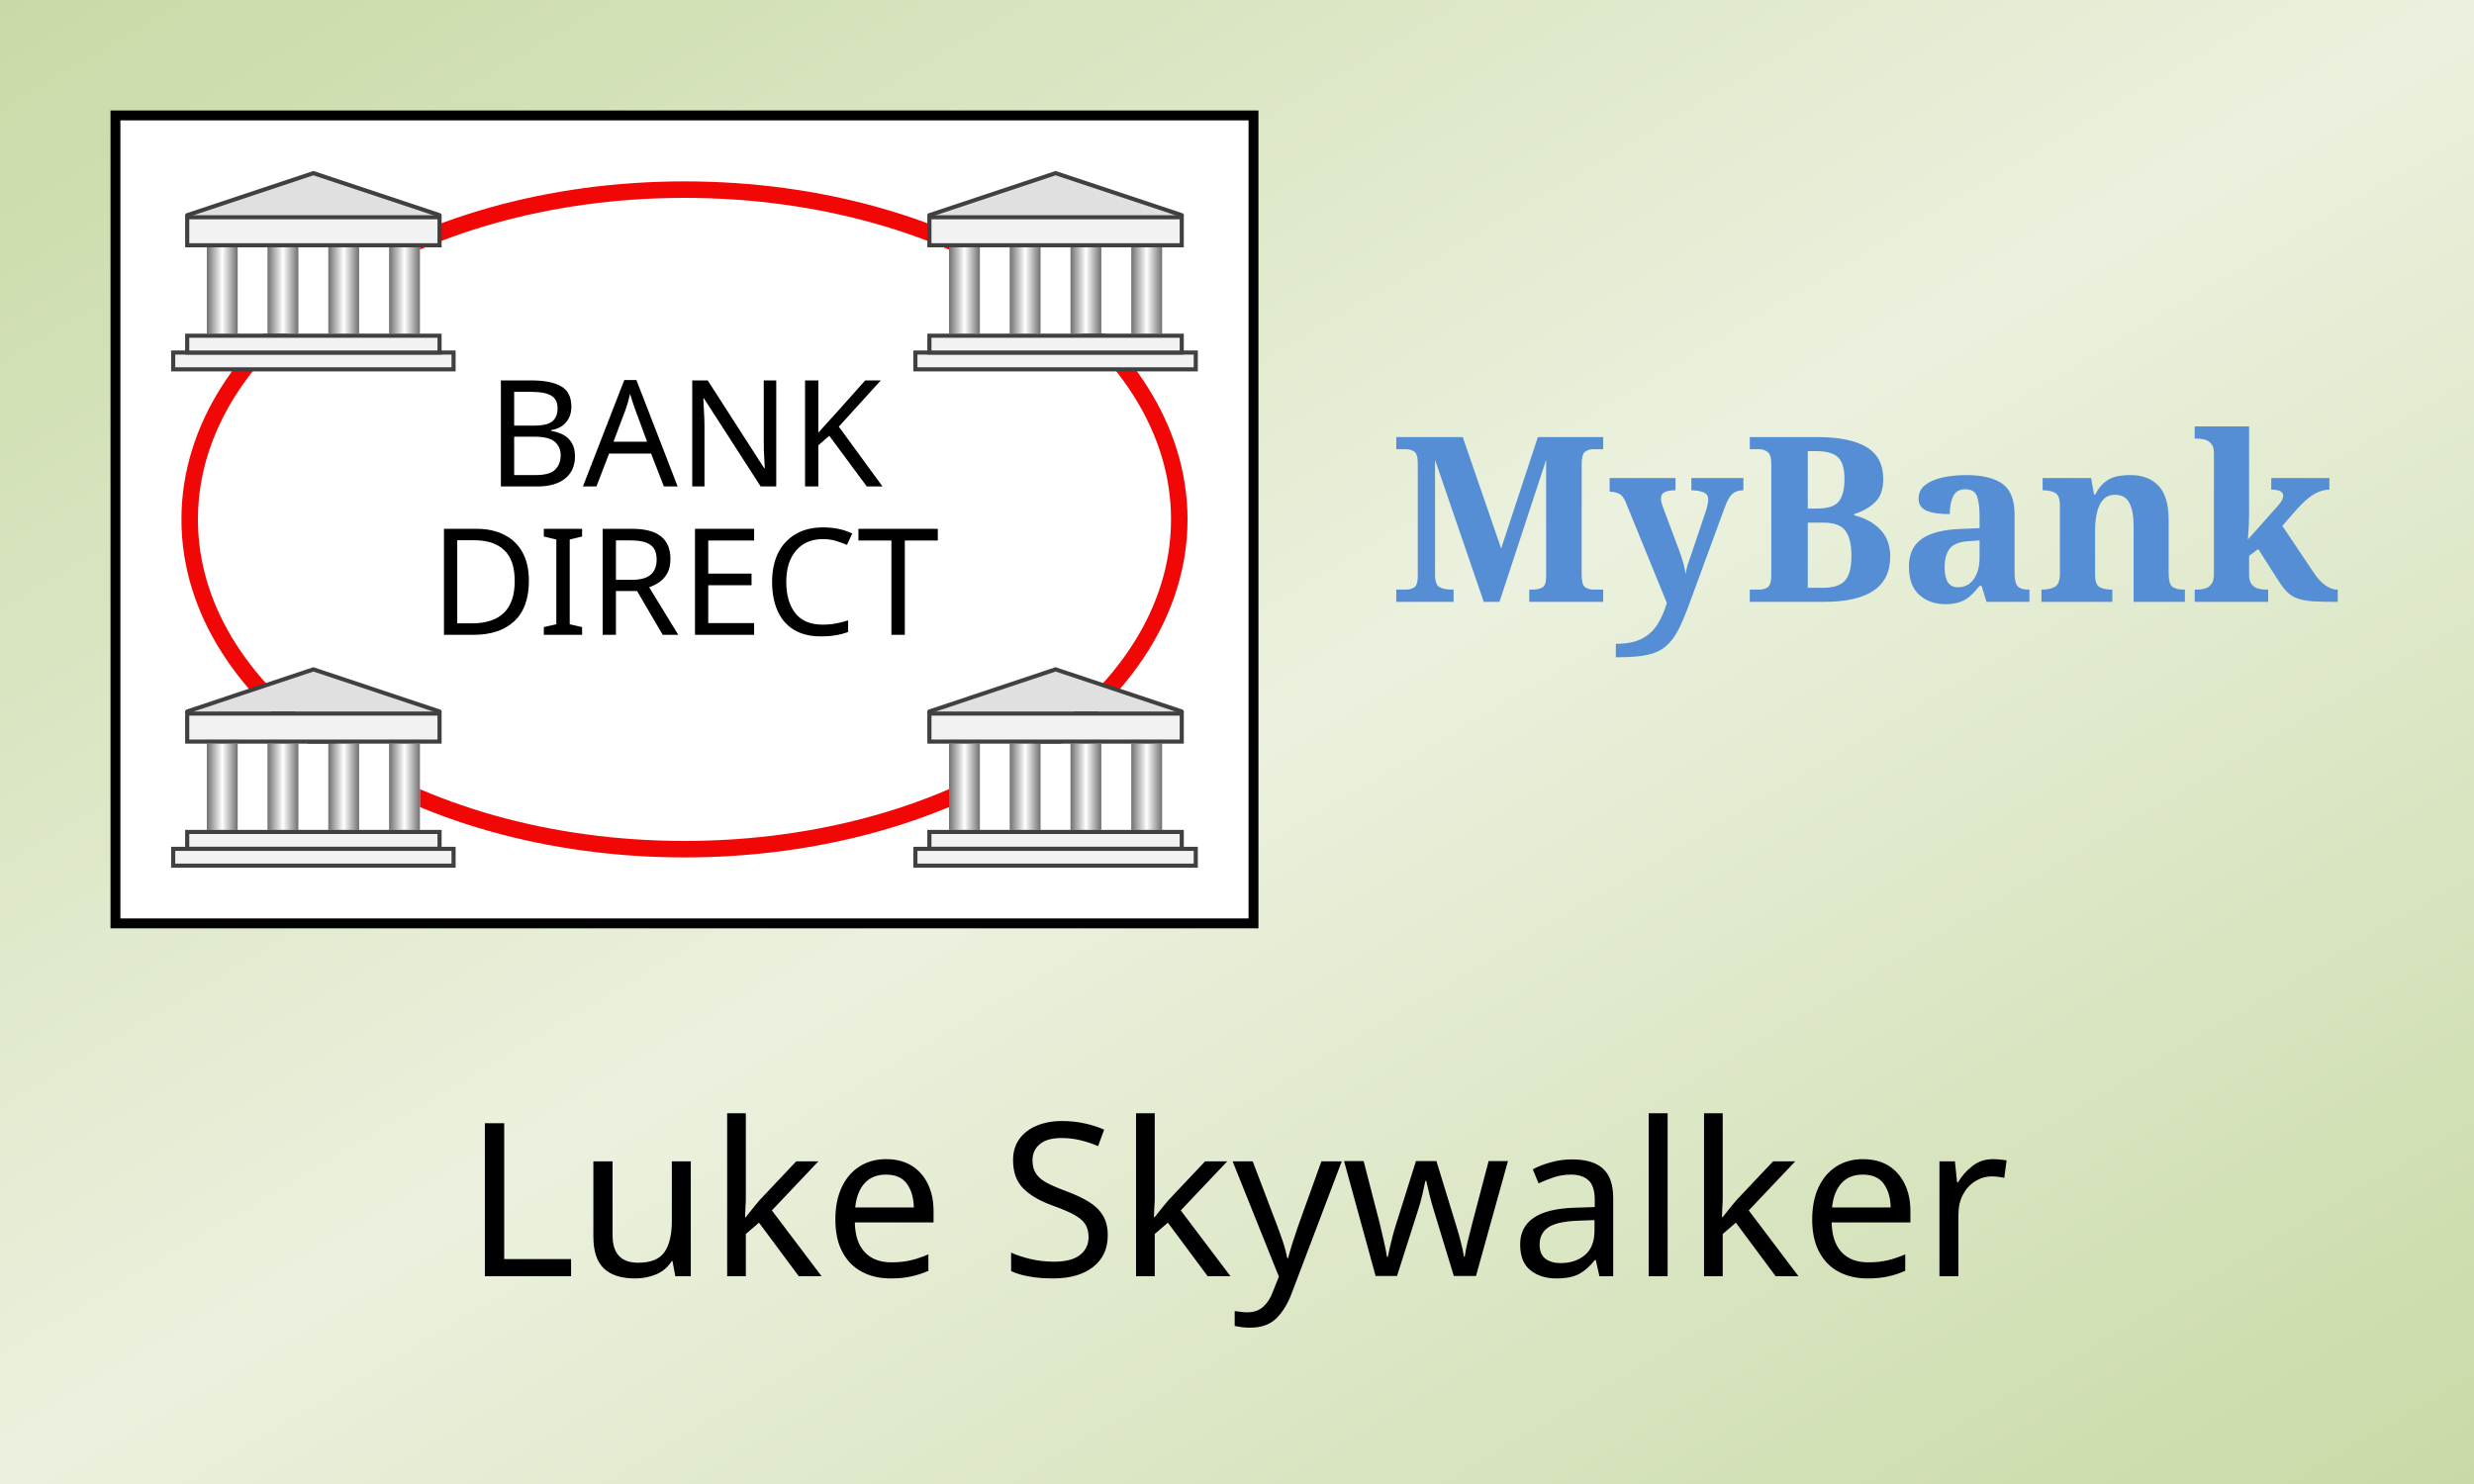
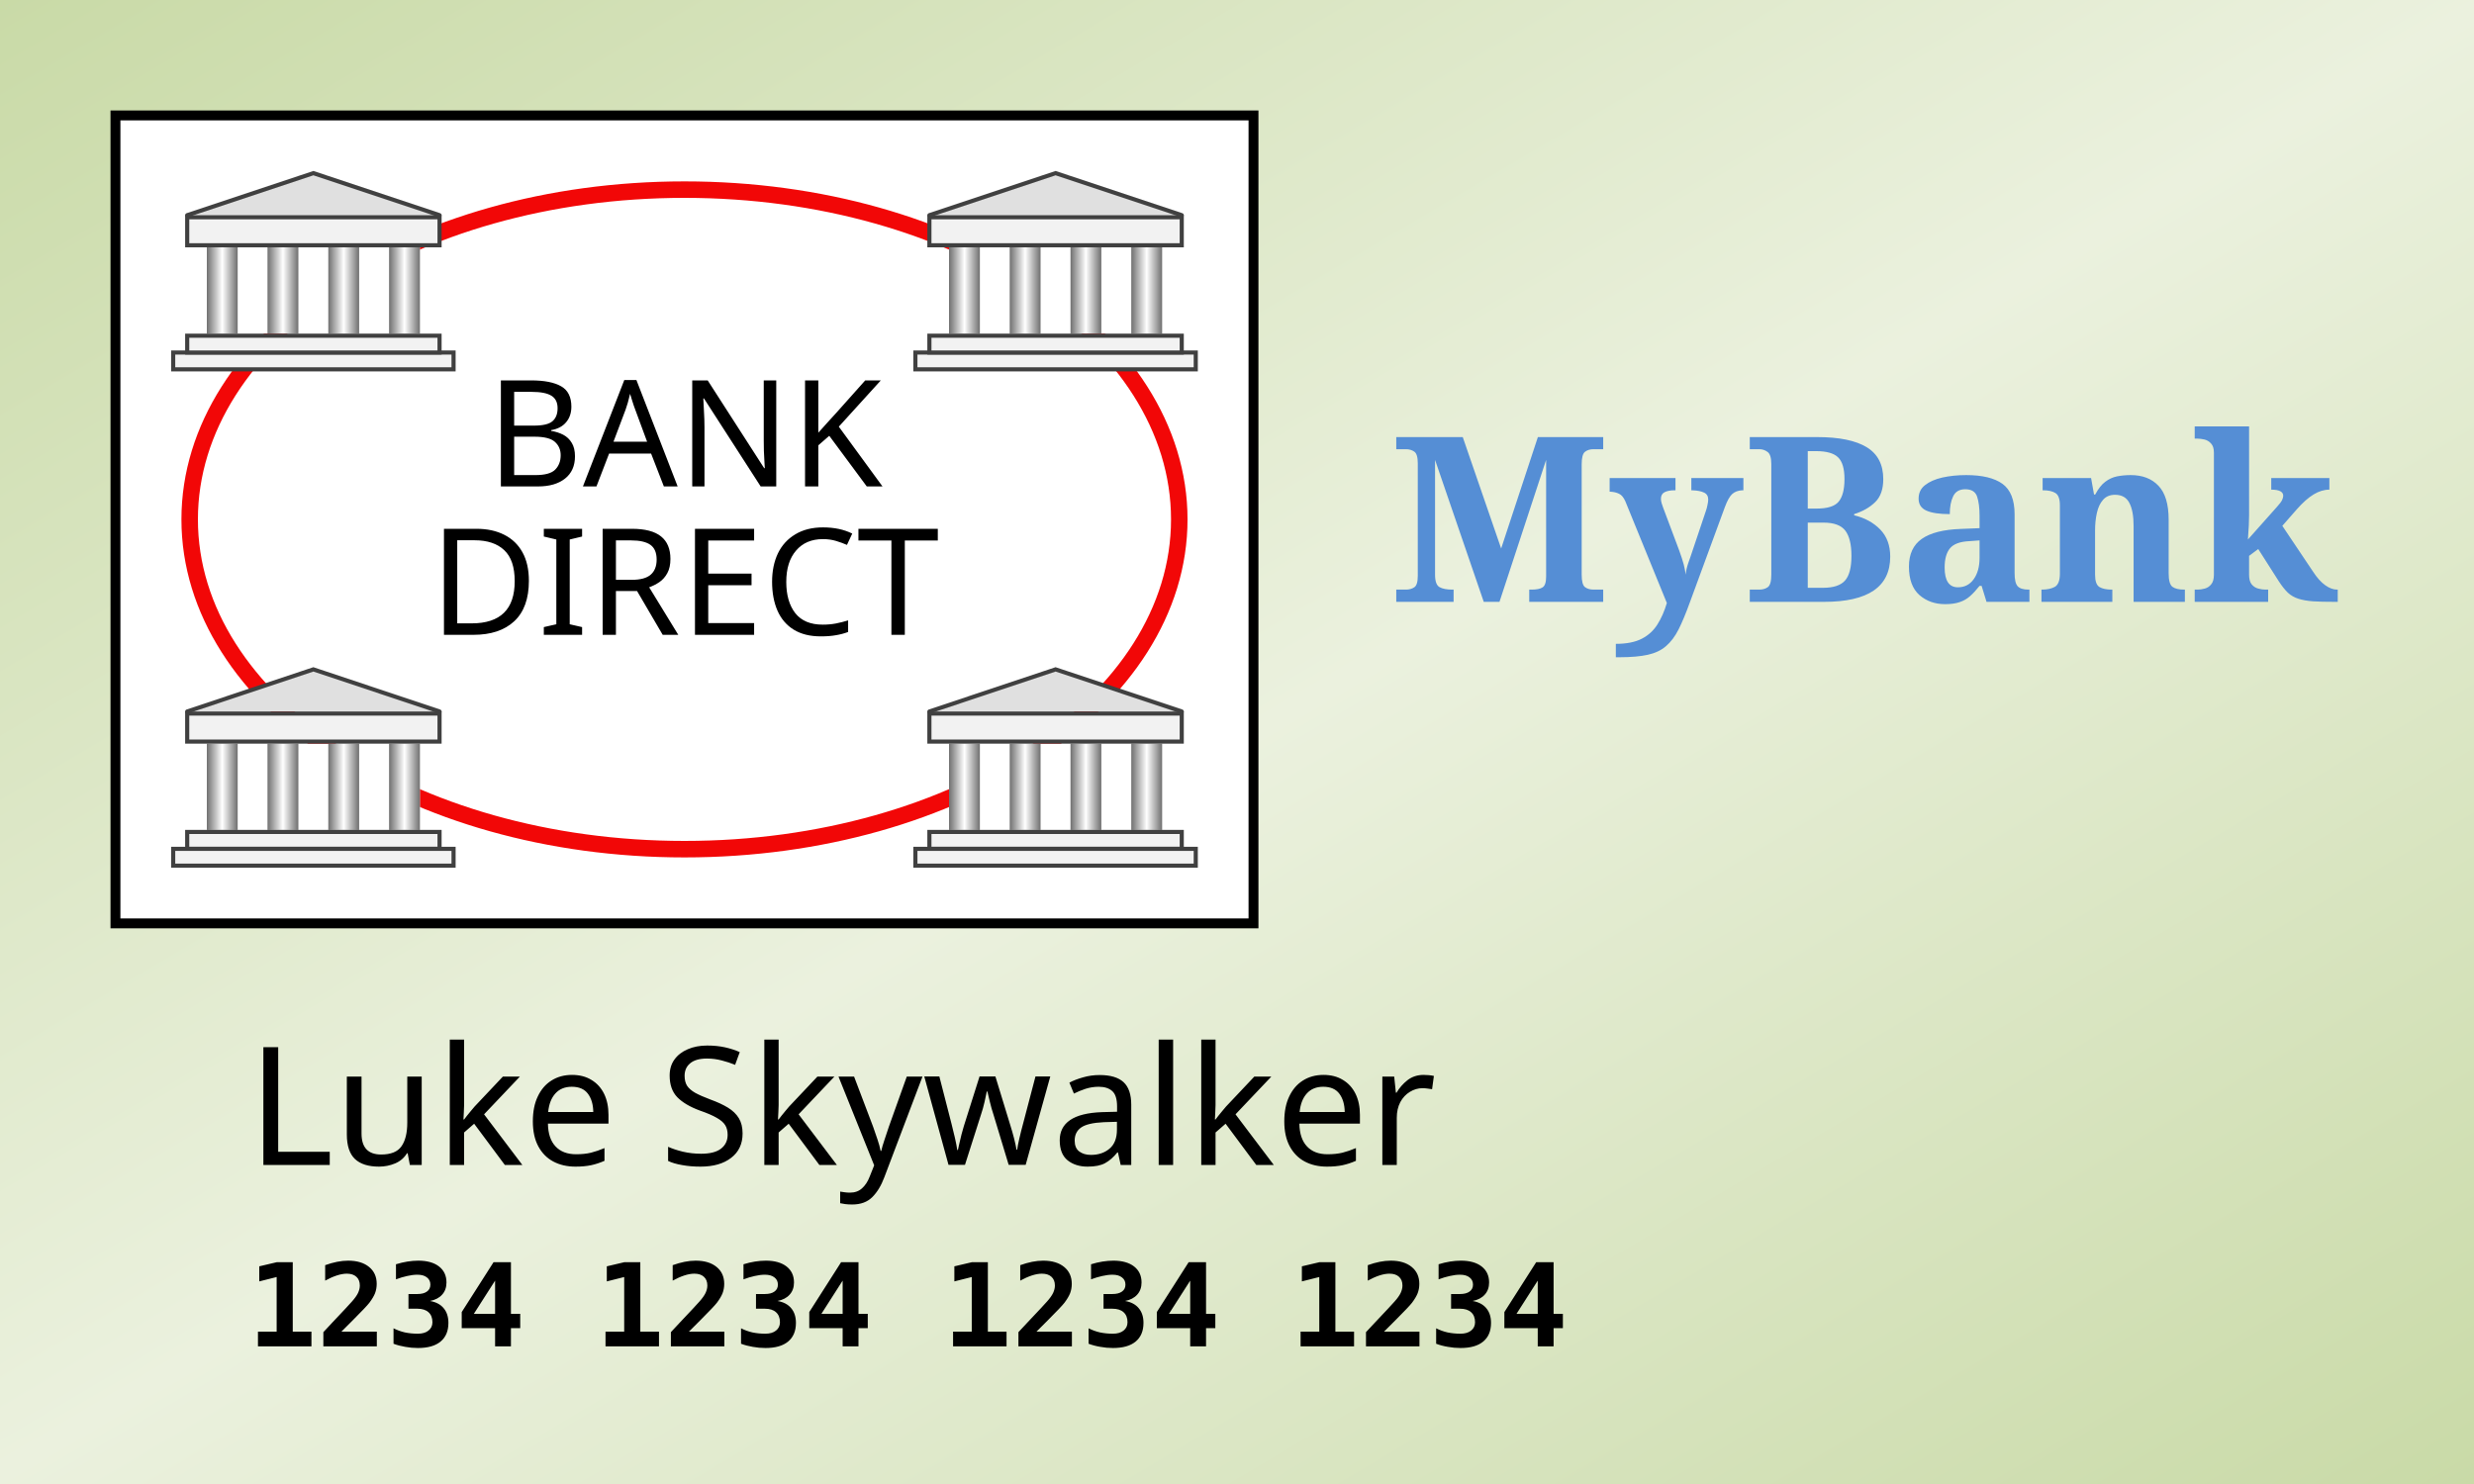
<svg xmlns="http://www.w3.org/2000/svg" width="300" height="180">
  <defs>
    <linearGradient y2="1" x2="1" y1="0" x1="0" id="bankdirectGradient">
      <stop offset="0" stop-color="#c9daa7" />
      <stop offset="0.5" stop-color="#ebf1de" />
      <stop offset="1" stop-color="#c9daa7" />
    </linearGradient>
    <linearGradient x2="1" x1="0" id="bankPillar">
      <stop stop-color="#707070" offset="0" />
      <stop stop-color="#ffffff" offset="0.5" />
      <stop stop-color="#707070" offset="1" />
    </linearGradient>
    <filter width="200%" height="200%" x="-50%" y="-50%" id="bankShaddow">
      <feGaussianBlur stdDeviation="0.68" />
    </filter>
  </defs>
  <rect x="0" y="0" width="300" height="180" fill="url(#bankdirectGradient)" />
-   <text x="150" y="154.8" font-family="Sans-serif" font-size="26" text-anchor="middle">Luke Skywalker</text>
+   <text x="30" y="141.3" font-family="Sans-serif" font-size="20">Luke Skywalker</text>
+   <text x="30" y="163.3" font-family="monospace" font-size="14" font-weight="bold">1234 1234 1234 1234</text>
  <text x="226" y="73" font-family="Serif" font-size="28" text-anchor="middle" fill="#558ed5" font-weight="bold">MyBank</text>
  <rect x="14" y="14" width="138" height="98" stroke="#000000" stroke-width="1.2" fill="#ffffff" />
  <ellipse cx="83" cy="63" rx="60" ry="40" stroke="#f20707" stroke-width="2" fill="none" />
  <text x="83" y="59" font-family="Sans-serif" font-size="18" text-anchor="middle">BANK</text>
  <text x="83" y="77" font-family="Sans-serif" font-size="18" text-anchor="middle">DIRECT</text>
  <rect x="25.08" y="30" width="25.84" height="10.47" fill="#ffffff" />
  <rect x="25.08" y="30" width="3.74" height="10.47" fill="url(#bankPillar)" />
  <rect x="32.44" y="30" width="3.74" height="10.47" fill="url(#bankPillar)" />
  <rect x="39.81" y="30" width="3.74" height="10.47" fill="url(#bankPillar)" />
  <rect x="47.18" y="30" width="3.74" height="10.47" fill="url(#bankPillar)" />
  <path stroke="#404040" stroke-width="0.5" fill="#e0e0e0" d="M 22.7,26.1 L 38,21 53.3,26.1" stroke-linecap="round" />
  <rect x="22.7" y="26.35" width="30.6" height="3.4" stroke="#404040" stroke-width="0.5" fill="#f2f2f2" />
  <rect x="21" y="42.76" width="34" height="2.04" stroke="#404040" stroke-width="0.5" fill="#f2f2f2" />
  <rect x="22.7" y="40.72" width="30.6" height="2.04" stroke="#404040" stroke-width="0.5" fill="#f2f2f2" />
  <rect x="25.08" y="90.2" width="25.84" height="10.47" fill="#ffffff" />
  <rect x="25.08" y="90.2" width="3.74" height="10.47" fill="url(#bankPillar)" />
  <rect x="32.44" y="90.2" width="3.74" height="10.47" fill="url(#bankPillar)" />
  <rect x="39.81" y="90.2" width="3.74" height="10.47" fill="url(#bankPillar)" />
  <rect x="47.18" y="90.2" width="3.74" height="10.47" fill="url(#bankPillar)" />
  <path stroke="#404040" stroke-width="0.5" fill="#e0e0e0" d="M 22.7,86.3 L 38,81.19 53.3,86.3" stroke-linecap="round" />
  <rect x="22.7" y="86.55" width="30.6" height="3.4" stroke="#404040" stroke-width="0.5" fill="#f2f2f2" />
  <rect x="21" y="102.96" width="34" height="2.04" stroke="#404040" stroke-width="0.5" fill="#f2f2f2" />
  <rect x="22.7" y="100.91" width="30.6" height="2.04" stroke="#404040" stroke-width="0.5" fill="#f2f2f2" />
  <rect x="115.08" y="30" width="25.84" height="10.47" fill="#ffffff" />
  <rect x="115.08" y="30" width="3.74" height="10.47" fill="url(#bankPillar)" />
  <rect x="122.44" y="30" width="3.74" height="10.47" fill="url(#bankPillar)" />
  <rect x="129.81" y="30" width="3.74" height="10.47" fill="url(#bankPillar)" />
  <rect x="137.18" y="30" width="3.74" height="10.47" fill="url(#bankPillar)" />
  <path stroke="#404040" stroke-width="0.5" fill="#e0e0e0" d="M 112.7,26.1 L 128,21 143.3,26.1" stroke-linecap="round" />
  <rect x="112.7" y="26.35" width="30.6" height="3.4" stroke="#404040" stroke-width="0.5" fill="#f2f2f2" />
  <rect x="111" y="42.76" width="34" height="2.04" stroke="#404040" stroke-width="0.5" fill="#f2f2f2" />
  <rect x="112.7" y="40.72" width="30.6" height="2.04" stroke="#404040" stroke-width="0.5" fill="#f2f2f2" />
  <rect x="115.08" y="90.2" width="25.84" height="10.47" fill="#ffffff" />
  <rect x="115.08" y="90.2" width="3.74" height="10.47" fill="url(#bankPillar)" />
  <rect x="122.44" y="90.2" width="3.74" height="10.47" fill="url(#bankPillar)" />
  <rect x="129.81" y="90.2" width="3.74" height="10.47" fill="url(#bankPillar)" />
  <rect x="137.18" y="90.2" width="3.74" height="10.47" fill="url(#bankPillar)" />
  <path stroke="#404040" stroke-width="0.5" fill="#e0e0e0" d="M 112.7,86.3 L 128,81.19 143.3,86.3" stroke-linecap="round" />
  <rect x="112.7" y="86.55" width="30.6" height="3.4" stroke="#404040" stroke-width="0.5" fill="#f2f2f2" />
  <rect x="111" y="102.96" width="34" height="2.04" stroke="#404040" stroke-width="0.5" fill="#f2f2f2" />
  <rect x="112.7" y="100.91" width="30.6" height="2.04" stroke="#404040" stroke-width="0.5" fill="#f2f2f2" />
</svg>
